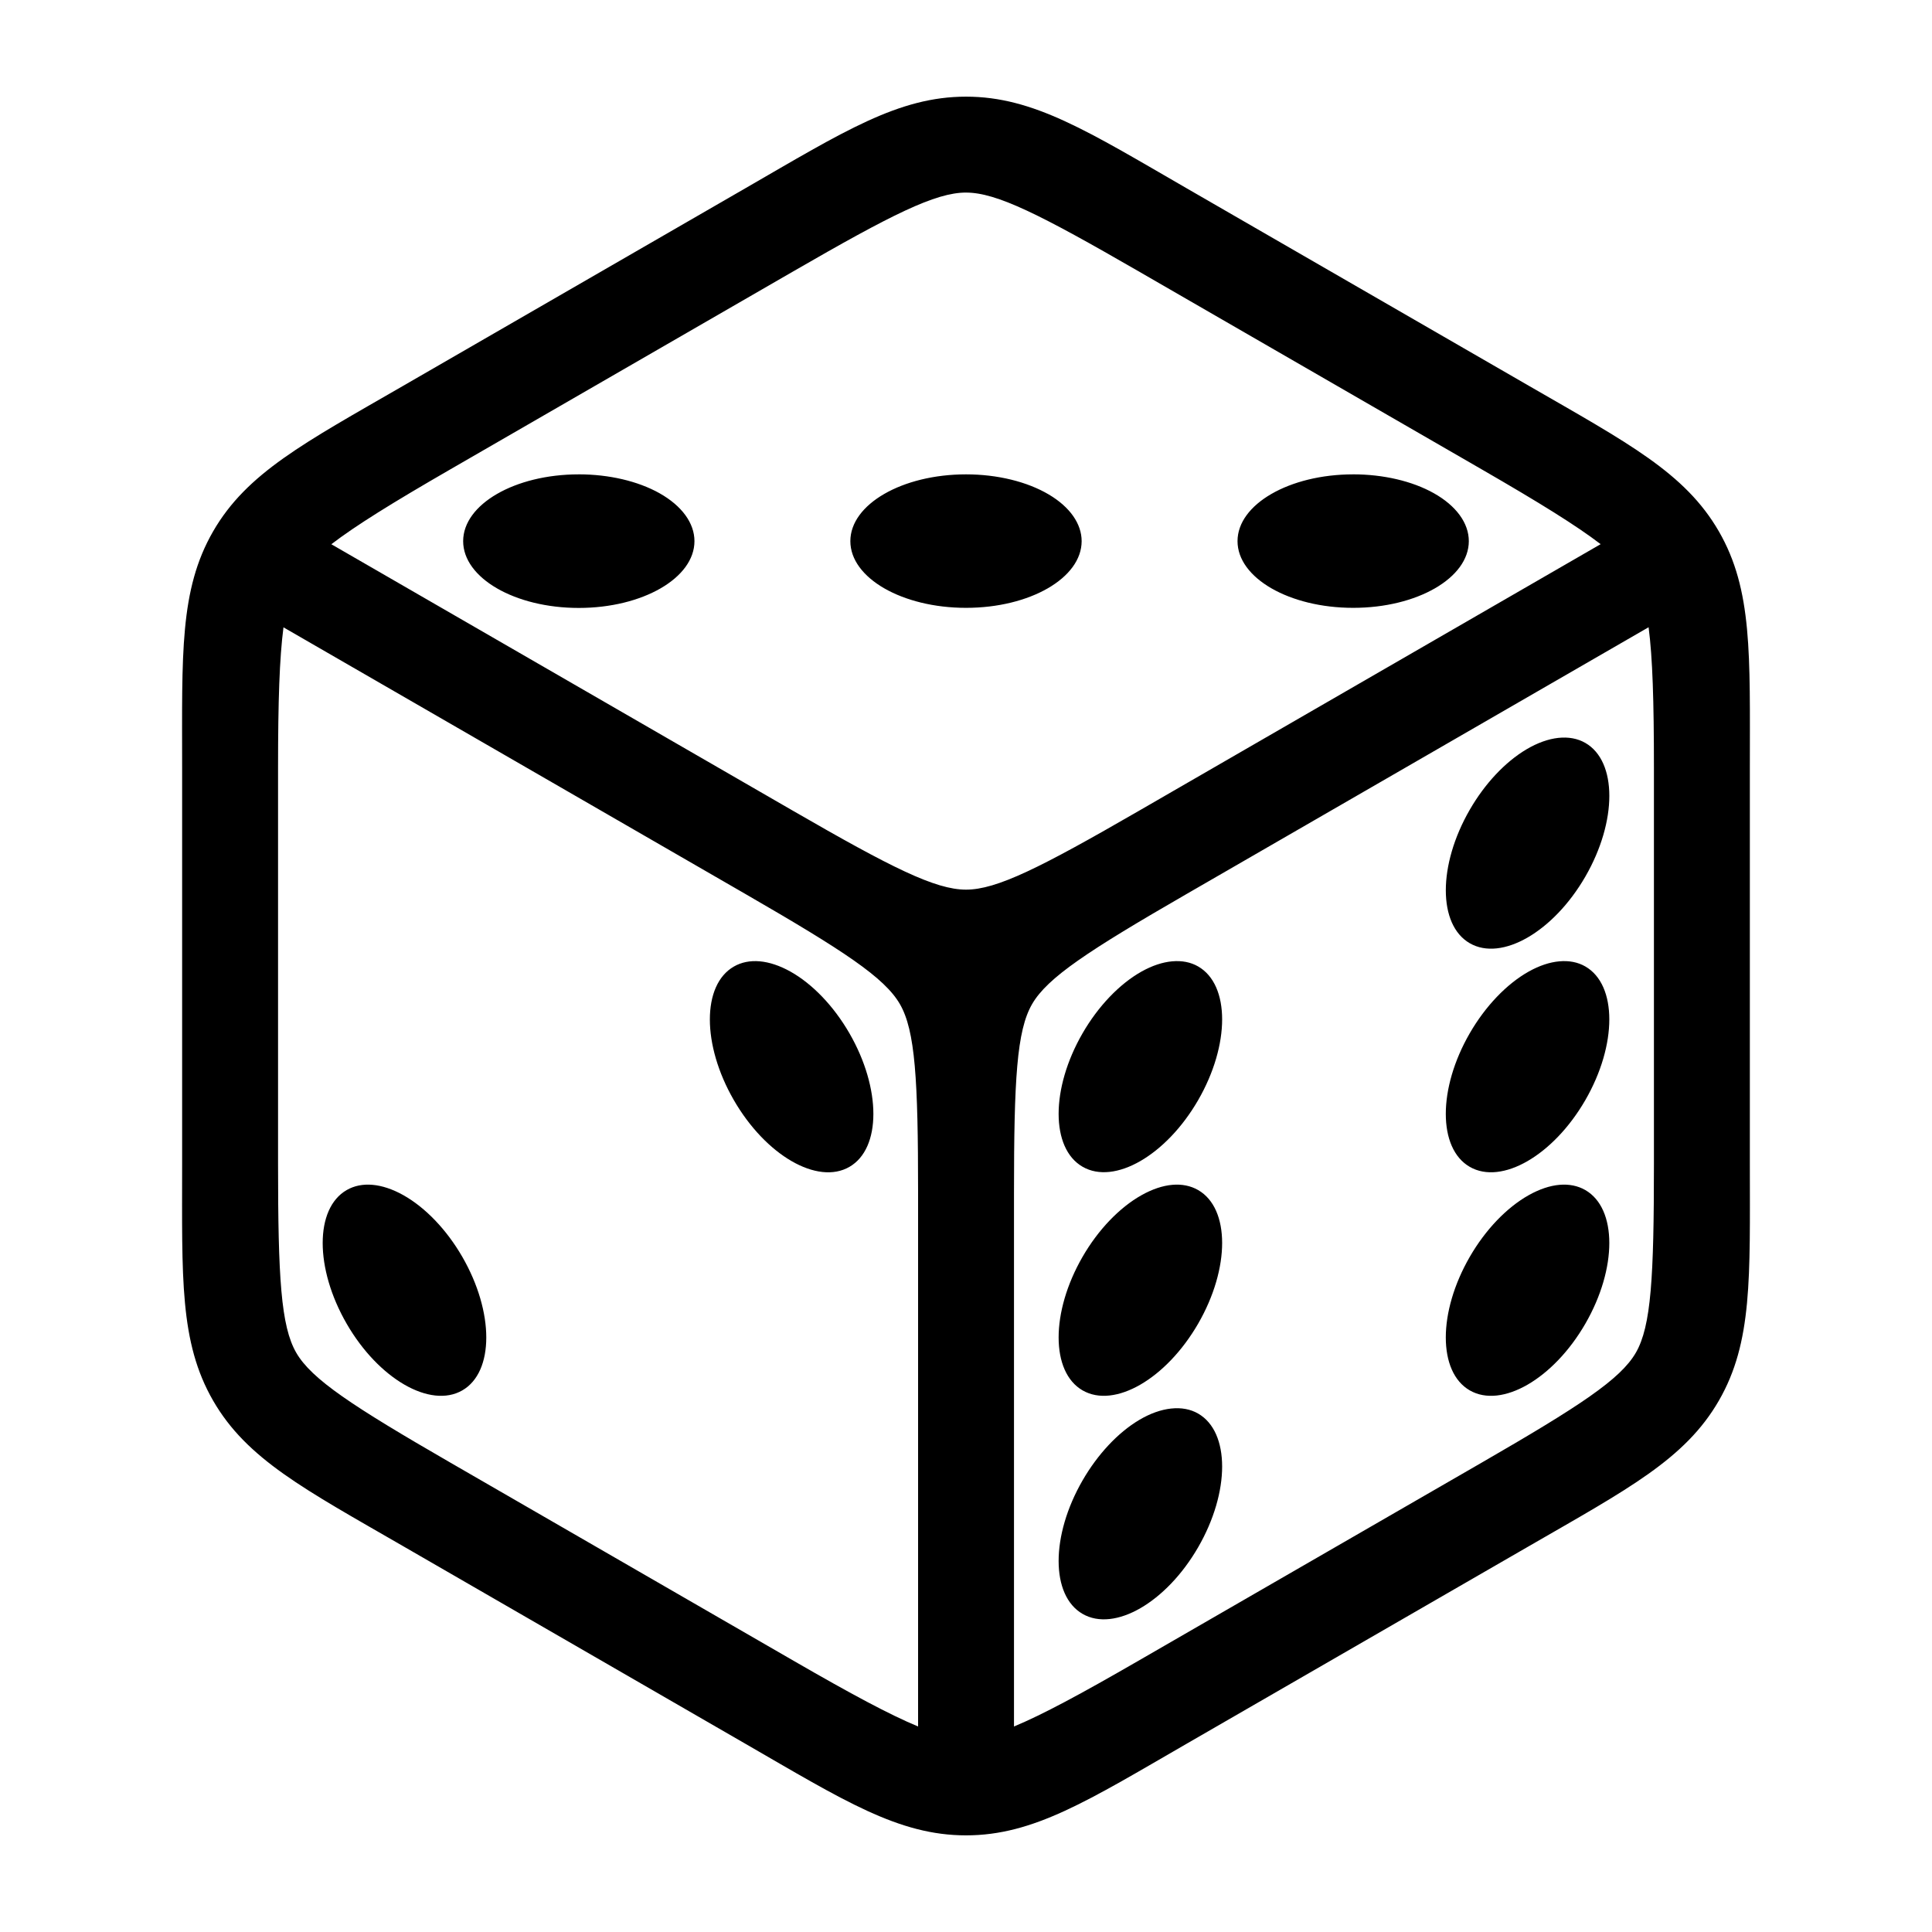
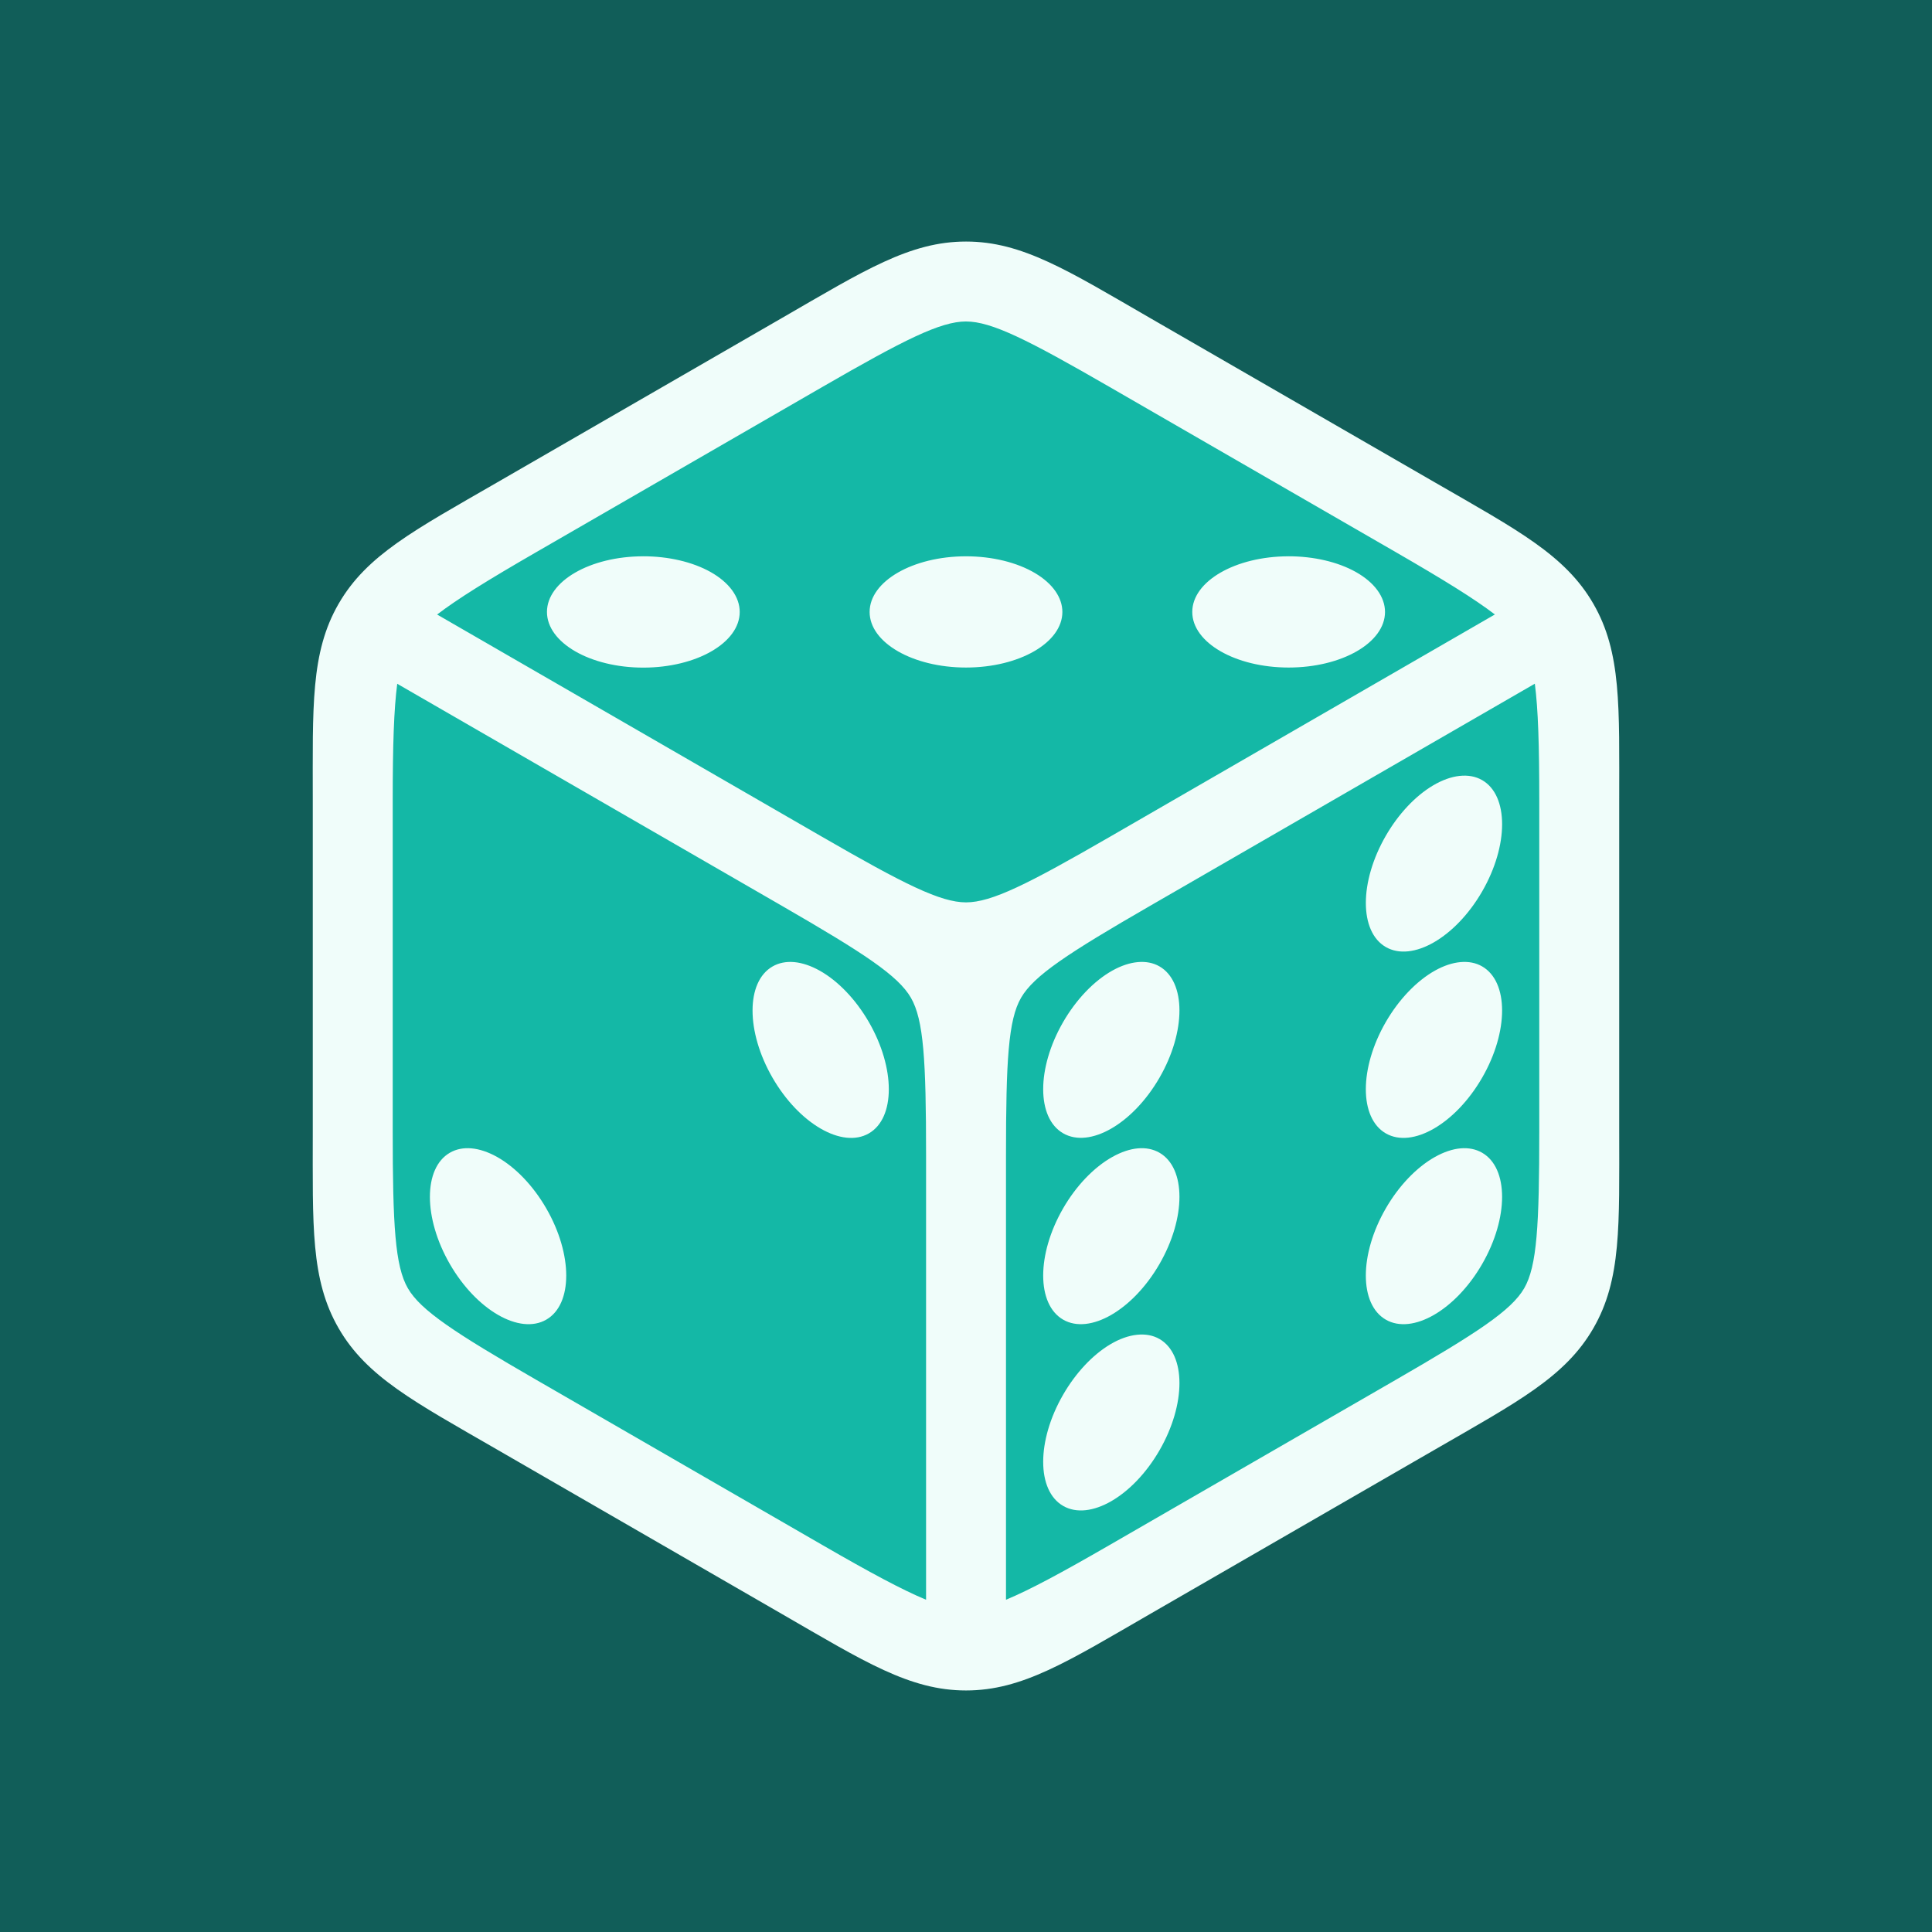
- <svg xmlns="http://www.w3.org/2000/svg" viewBox="0 0 100 100" version="1.1" x="0px" y="0px" id="svg10" width="100" height="100">
+ <svg xmlns="http://www.w3.org/2000/svg" viewBox="0 0 120 120" version="1.1" x="0px" y="0px" id="svg10" width="120" height="120">
  <defs id="defs14" />
-   <g id="layer1" style="display:inline">
-     <rect style="fill:#ffffff;stroke-width:0" id="rect1229" width="100" height="100" x="0" y="0" />
+   <g id="layer1" style="display:inline" transform="translate(10,10)">
+     <rect style="fill:#115e59;fill-opacity:1;stroke-width:0" id="rect1229" width="120" height="120" x="-10" y="-10" />
  </g>
-   <g id="layer2" style="display:inline">
-     <g transform="translate(0,-952.3622)" id="g4">
-       <path d="m 50.002,957.365 c -3.498,0 -6.329,1.801 -11.414,4.737 l -17.747,10.246 c -5.085,2.936 -8.06,4.486 -9.809,7.516 -1.749,3.03 -1.605,6.381 -1.605,12.253 v 20.491 c 0,5.872 -0.144,9.224 1.605,12.253 1.749,3.03 4.724,4.58 9.809,7.516 l 17.747,10.246 c 5.085,2.936 7.916,4.737 11.414,4.737 3.498,10e-5 6.324,-1.801 11.409,-4.737 l 17.752,-10.246 c 5.085,-2.936 8.055,-4.486 9.804,-7.516 1.749,-3.03 1.605,-6.381 1.605,-12.253 v -20.491 c 0,-5.872 0.144,-9.223 -1.605,-12.253 -1.749,-3.03 -4.719,-4.58 -9.804,-7.516 l -17.752,-10.246 c -5.085,-2.936 -7.911,-4.737 -11.409,-4.737 z m 0,4.965 c 1.587,0 3.841,1.137 8.927,4.073 l 17.752,10.246 c 3.013,1.74 4.898,2.908 6.168,3.879 l -23.92,13.814 c -5.085,2.936 -7.34,4.068 -8.927,4.068 -1.587,0 -3.846,-1.132 -8.932,-4.068 l -23.92,-13.81 c 1.269,-0.972 3.155,-2.142 6.173,-3.884 l 17.747,-10.246 c 5.085,-2.936 7.344,-4.073 8.932,-4.073 z m -20.045,14.585 c -3.306,1.2e-4 -5.983,1.549 -5.984,3.457 2.3e-4,1.908 2.678,3.457 5.984,3.457 3.306,-9e-5 5.988,-1.549 5.988,-3.457 10e-4,-0.934 -0.653,-1.831 -1.813,-2.483 -1.118,-0.626 -2.617,-0.975 -4.175,-0.975 z m 20.045,0 c -3.306,1.2e-4 -5.988,1.549 -5.988,3.457 2e-4,1.908 2.683,3.452 5.988,3.452 3.306,-10e-5 5.983,-1.544 5.984,-3.452 -1.8e-4,-0.899 -0.607,-1.765 -1.692,-2.41 -1.127,-0.67 -2.674,-1.047 -4.291,-1.047 z m 20.04,0 c -3.306,1.2e-4 -5.988,1.549 -5.988,3.457 2e-4,1.908 2.683,3.452 5.988,3.452 3.306,-10e-5 5.983,-1.544 5.984,-3.452 -2e-4,-0.934 -0.653,-1.832 -1.813,-2.483 -1.117,-0.626 -2.613,-0.974 -4.17,-0.975 z m 15.289,7.913 c 0.207,1.586 0.276,3.803 0.276,7.288 v 20.491 c 0,5.872 -0.142,8.396 -0.936,9.771 -0.794,1.375 -2.905,2.761 -7.991,5.697 l -17.752,10.246 c -3.015,1.741 -4.968,2.79 -6.444,3.404 v -27.619 c 0,-5.872 0.142,-8.396 0.936,-9.77 0.794,-1.375 2.905,-2.761 7.991,-5.697 z m -70.658,0.005 23.915,13.805 c 5.085,2.936 7.197,4.323 7.991,5.697 0.794,1.375 0.941,3.898 0.941,9.771 v 27.619 c -1.477,-0.614 -3.434,-1.663 -6.449,-3.404 l -17.747,-10.246 c -5.085,-2.936 -7.197,-4.323 -7.991,-5.697 -0.794,-1.374 -0.941,-3.898 -0.941,-9.77 v -20.491 c 0,-3.481 0.074,-5.697 0.281,-7.283 z m 65.984,5.722 c -0.52,0.057 -1.082,0.257 -1.653,0.596 -1.101,0.654 -2.15,1.774 -2.929,3.123 -1.653,2.863 -1.653,5.955 0,6.91 1.653,0.954 4.331,-0.59 5.984,-3.452 1.653,-2.863 1.653,-5.96 0,-6.915 -0.404,-0.233 -0.882,-0.318 -1.401,-0.262 z m -41.332,11.565 c -0.498,-0.044 -0.954,0.047 -1.343,0.272 -1.653,0.954 -1.653,4.047 0,6.91 1.653,2.863 4.331,4.411 5.984,3.457 1.653,-0.954 1.653,-4.052 0,-6.915 -0.809,-1.401 -1.906,-2.55 -3.05,-3.191 -0.55,-0.308 -1.093,-0.489 -1.59,-0.533 z m 21.35,0 c -0.498,0.044 -1.035,0.22 -1.586,0.528 -1.144,0.641 -2.246,1.795 -3.055,3.195 -1.653,2.863 -1.653,5.955 0,6.91 1.653,0.954 4.331,-0.59 5.984,-3.452 1.653,-2.863 1.653,-5.96 0,-6.914 -0.389,-0.225 -0.845,-0.311 -1.343,-0.267 z m 20.04,0 c -0.498,0.044 -1.035,0.22 -1.586,0.528 -1.144,0.641 -2.246,1.795 -3.055,3.195 -1.653,2.863 -1.653,5.96 0,6.915 1.653,0.954 4.331,-0.595 5.984,-3.457 1.653,-2.863 1.653,-5.96 0,-6.914 -0.389,-0.225 -0.845,-0.311 -1.343,-0.267 z m -61.43,11.569 c -0.498,-0.044 -0.954,0.046 -1.343,0.272 -1.653,0.954 -1.653,4.052 0,6.915 1.653,2.863 4.335,4.406 5.988,3.452 1.653,-0.954 1.653,-4.047 0,-6.91 -0.808,-1.402 -1.911,-2.554 -3.055,-3.196 -0.551,-0.308 -1.093,-0.489 -1.59,-0.533 z m 41.39,0 c -0.498,0.044 -1.035,0.225 -1.586,0.533 -1.144,0.641 -2.246,1.79 -3.055,3.191 -1.653,2.863 -1.653,5.96 0,6.915 1.653,0.954 4.331,-0.595 5.984,-3.457 1.653,-2.863 1.653,-5.955 0,-6.91 -0.389,-0.225 -0.845,-0.316 -1.343,-0.272 z m 20.04,0 c -0.498,0.044 -1.035,0.225 -1.586,0.533 -1.144,0.642 -2.246,1.794 -3.055,3.196 -1.653,2.863 -1.653,5.955 0,6.91 1.653,0.954 4.331,-0.59 5.984,-3.452 1.653,-2.863 1.653,-5.96 0,-6.915 -0.389,-0.225 -0.845,-0.316 -1.343,-0.272 z m -20.099,11.579 c -0.52,0.056 -1.081,0.252 -1.653,0.592 -1.101,0.655 -2.15,1.778 -2.929,3.127 -1.653,2.863 -1.653,5.955 0,6.91 1.653,0.954 4.331,-0.59 5.984,-3.452 1.653,-2.863 1.653,-5.96 0,-6.915 -0.404,-0.234 -0.882,-0.318 -1.401,-0.262 z" style="color:#000000;font-style:normal;font-variant:normal;font-weight:normal;font-stretch:normal;font-size:medium;line-height:normal;font-family:sans-serif;text-indent:0;text-align:start;text-decoration:none;text-decoration-line:none;text-decoration-style:solid;text-decoration-color:#000000;letter-spacing:normal;word-spacing:normal;text-transform:none;writing-mode:lr-tb;direction:ltr;baseline-shift:baseline;text-anchor:start;white-space:normal;clip-rule:nonzero;display:inline;overflow:visible;visibility:visible;opacity:1;isolation:auto;mix-blend-mode:normal;color-interpolation:sRGB;color-interpolation-filters:linearRGB;solid-color:#000000;solid-opacity:1;fill:#000000;fill-opacity:1;fill-rule:evenodd;stroke:none;stroke-width:2;stroke-linecap:butt;stroke-linejoin:miter;stroke-miterlimit:4;stroke-dasharray:none;stroke-dashoffset:0;stroke-opacity:1;color-rendering:auto;image-rendering:auto;shape-rendering:auto;text-rendering:auto;enable-background:accumulate" id="path2" />
+   <g id="layer3" transform="translate(10,10)">
+     <path style="display:inline;fill:#14b8a6;fill-opacity:1;stroke-width:0" id="path1807" d="M 87,71 50.097,92.418 13.097,71.168 13,28.5 49.903,7.082 86.903,28.332 Z" />
+   </g>
+   <g id="layer2" style="display:inline" transform="translate(10,10)">
+     <g transform="translate(0,-952.3622)" id="g4" style="fill:#f0fdfa;fill-opacity:1">
+       <path d="m 50.002,957.365 c -3.498,0 -6.329,1.801 -11.414,4.737 l -17.747,10.246 c -5.085,2.936 -8.06,4.486 -9.809,7.516 -1.749,3.03 -1.605,6.381 -1.605,12.253 v 20.491 c 0,5.872 -0.144,9.224 1.605,12.253 1.749,3.03 4.724,4.58 9.809,7.516 l 17.747,10.246 c 5.085,2.936 7.916,4.737 11.414,4.737 3.498,10e-5 6.324,-1.801 11.409,-4.737 l 17.752,-10.246 c 5.085,-2.936 8.055,-4.486 9.804,-7.516 1.749,-3.03 1.605,-6.381 1.605,-12.253 v -20.491 c 0,-5.872 0.144,-9.223 -1.605,-12.253 -1.749,-3.03 -4.719,-4.58 -9.804,-7.516 l -17.752,-10.246 c -5.085,-2.936 -7.911,-4.737 -11.409,-4.737 z m 0,4.965 c 1.587,0 3.841,1.137 8.927,4.073 l 17.752,10.246 c 3.013,1.74 4.898,2.908 6.168,3.879 l -23.92,13.814 c -5.085,2.936 -7.34,4.068 -8.927,4.068 -1.587,0 -3.846,-1.132 -8.932,-4.068 l -23.92,-13.81 c 1.269,-0.972 3.155,-2.142 6.173,-3.884 l 17.747,-10.246 c 5.085,-2.936 7.344,-4.073 8.932,-4.073 z m -20.045,14.585 c -3.306,1.2e-4 -5.983,1.549 -5.984,3.457 2.3e-4,1.908 2.678,3.457 5.984,3.457 3.306,-9e-5 5.988,-1.549 5.988,-3.457 10e-4,-0.934 -0.653,-1.831 -1.813,-2.483 -1.118,-0.626 -2.617,-0.975 -4.175,-0.975 z m 20.045,0 c -3.306,1.2e-4 -5.988,1.549 -5.988,3.457 2e-4,1.908 2.683,3.452 5.988,3.452 3.306,-10e-5 5.983,-1.544 5.984,-3.452 -1.8e-4,-0.899 -0.607,-1.765 -1.692,-2.41 -1.127,-0.67 -2.674,-1.047 -4.291,-1.047 z m 20.04,0 c -3.306,1.2e-4 -5.988,1.549 -5.988,3.457 2e-4,1.908 2.683,3.452 5.988,3.452 3.306,-10e-5 5.983,-1.544 5.984,-3.452 -2e-4,-0.934 -0.653,-1.832 -1.813,-2.483 -1.117,-0.626 -2.613,-0.974 -4.17,-0.975 z m 15.289,7.913 c 0.207,1.586 0.276,3.803 0.276,7.288 v 20.491 c 0,5.872 -0.142,8.396 -0.936,9.771 -0.794,1.375 -2.905,2.761 -7.991,5.697 l -17.752,10.246 c -3.015,1.741 -4.968,2.79 -6.444,3.404 v -27.619 c 0,-5.872 0.142,-8.396 0.936,-9.77 0.794,-1.375 2.905,-2.761 7.991,-5.697 z m -70.658,0.005 23.915,13.805 c 5.085,2.936 7.197,4.323 7.991,5.697 0.794,1.375 0.941,3.898 0.941,9.771 v 27.619 c -1.477,-0.614 -3.434,-1.663 -6.449,-3.404 l -17.747,-10.246 c -5.085,-2.936 -7.197,-4.323 -7.991,-5.697 -0.794,-1.374 -0.941,-3.898 -0.941,-9.77 v -20.491 c 0,-3.481 0.074,-5.697 0.281,-7.283 z m 65.984,5.722 c -0.52,0.057 -1.082,0.257 -1.653,0.596 -1.101,0.654 -2.15,1.774 -2.929,3.123 -1.653,2.863 -1.653,5.955 0,6.91 1.653,0.954 4.331,-0.59 5.984,-3.452 1.653,-2.863 1.653,-5.96 0,-6.915 -0.404,-0.233 -0.882,-0.318 -1.401,-0.262 z m -41.332,11.565 c -0.498,-0.044 -0.954,0.047 -1.343,0.272 -1.653,0.954 -1.653,4.047 0,6.91 1.653,2.863 4.331,4.411 5.984,3.457 1.653,-0.954 1.653,-4.052 0,-6.915 -0.809,-1.401 -1.906,-2.55 -3.05,-3.191 -0.55,-0.308 -1.093,-0.489 -1.59,-0.533 z m 21.35,0 c -0.498,0.044 -1.035,0.22 -1.586,0.528 -1.144,0.641 -2.246,1.795 -3.055,3.195 -1.653,2.863 -1.653,5.955 0,6.91 1.653,0.954 4.331,-0.59 5.984,-3.452 1.653,-2.863 1.653,-5.96 0,-6.914 -0.389,-0.225 -0.845,-0.311 -1.343,-0.267 z m 20.04,0 c -0.498,0.044 -1.035,0.22 -1.586,0.528 -1.144,0.641 -2.246,1.795 -3.055,3.195 -1.653,2.863 -1.653,5.96 0,6.915 1.653,0.954 4.331,-0.595 5.984,-3.457 1.653,-2.863 1.653,-5.96 0,-6.914 -0.389,-0.225 -0.845,-0.311 -1.343,-0.267 z m -61.43,11.569 c -0.498,-0.044 -0.954,0.046 -1.343,0.272 -1.653,0.954 -1.653,4.052 0,6.915 1.653,2.863 4.335,4.406 5.988,3.452 1.653,-0.954 1.653,-4.047 0,-6.91 -0.808,-1.402 -1.911,-2.554 -3.055,-3.196 -0.551,-0.308 -1.093,-0.489 -1.59,-0.533 z m 41.39,0 c -0.498,0.044 -1.035,0.225 -1.586,0.533 -1.144,0.641 -2.246,1.79 -3.055,3.191 -1.653,2.863 -1.653,5.96 0,6.915 1.653,0.954 4.331,-0.595 5.984,-3.457 1.653,-2.863 1.653,-5.955 0,-6.91 -0.389,-0.225 -0.845,-0.316 -1.343,-0.272 z m 20.04,0 c -0.498,0.044 -1.035,0.225 -1.586,0.533 -1.144,0.642 -2.246,1.794 -3.055,3.196 -1.653,2.863 -1.653,5.955 0,6.91 1.653,0.954 4.331,-0.59 5.984,-3.452 1.653,-2.863 1.653,-5.96 0,-6.915 -0.389,-0.225 -0.845,-0.316 -1.343,-0.272 z m -20.099,11.579 c -0.52,0.056 -1.081,0.252 -1.653,0.592 -1.101,0.655 -2.15,1.778 -2.929,3.127 -1.653,2.863 -1.653,5.955 0,6.91 1.653,0.954 4.331,-0.59 5.984,-3.452 1.653,-2.863 1.653,-5.96 0,-6.915 -0.404,-0.234 -0.882,-0.318 -1.401,-0.262 z" style="color:#000000;font-style:normal;font-variant:normal;font-weight:normal;font-stretch:normal;font-size:medium;line-height:normal;font-family:sans-serif;text-indent:0;text-align:start;text-decoration:none;text-decoration-line:none;text-decoration-style:solid;text-decoration-color:#000000;letter-spacing:normal;word-spacing:normal;text-transform:none;writing-mode:lr-tb;direction:ltr;baseline-shift:baseline;text-anchor:start;white-space:normal;clip-rule:nonzero;display:inline;overflow:visible;visibility:visible;opacity:1;isolation:auto;mix-blend-mode:normal;color-interpolation:sRGB;color-interpolation-filters:linearRGB;solid-color:#000000;solid-opacity:1;fill:#f0fdfa;fill-opacity:1;fill-rule:evenodd;stroke:none;stroke-width:2;stroke-linecap:butt;stroke-linejoin:miter;stroke-miterlimit:4;stroke-dasharray:none;stroke-dashoffset:0;stroke-opacity:1;color-rendering:auto;image-rendering:auto;shape-rendering:auto;text-rendering:auto;enable-background:accumulate" id="path2" />
    </g>
  </g>
</svg>
